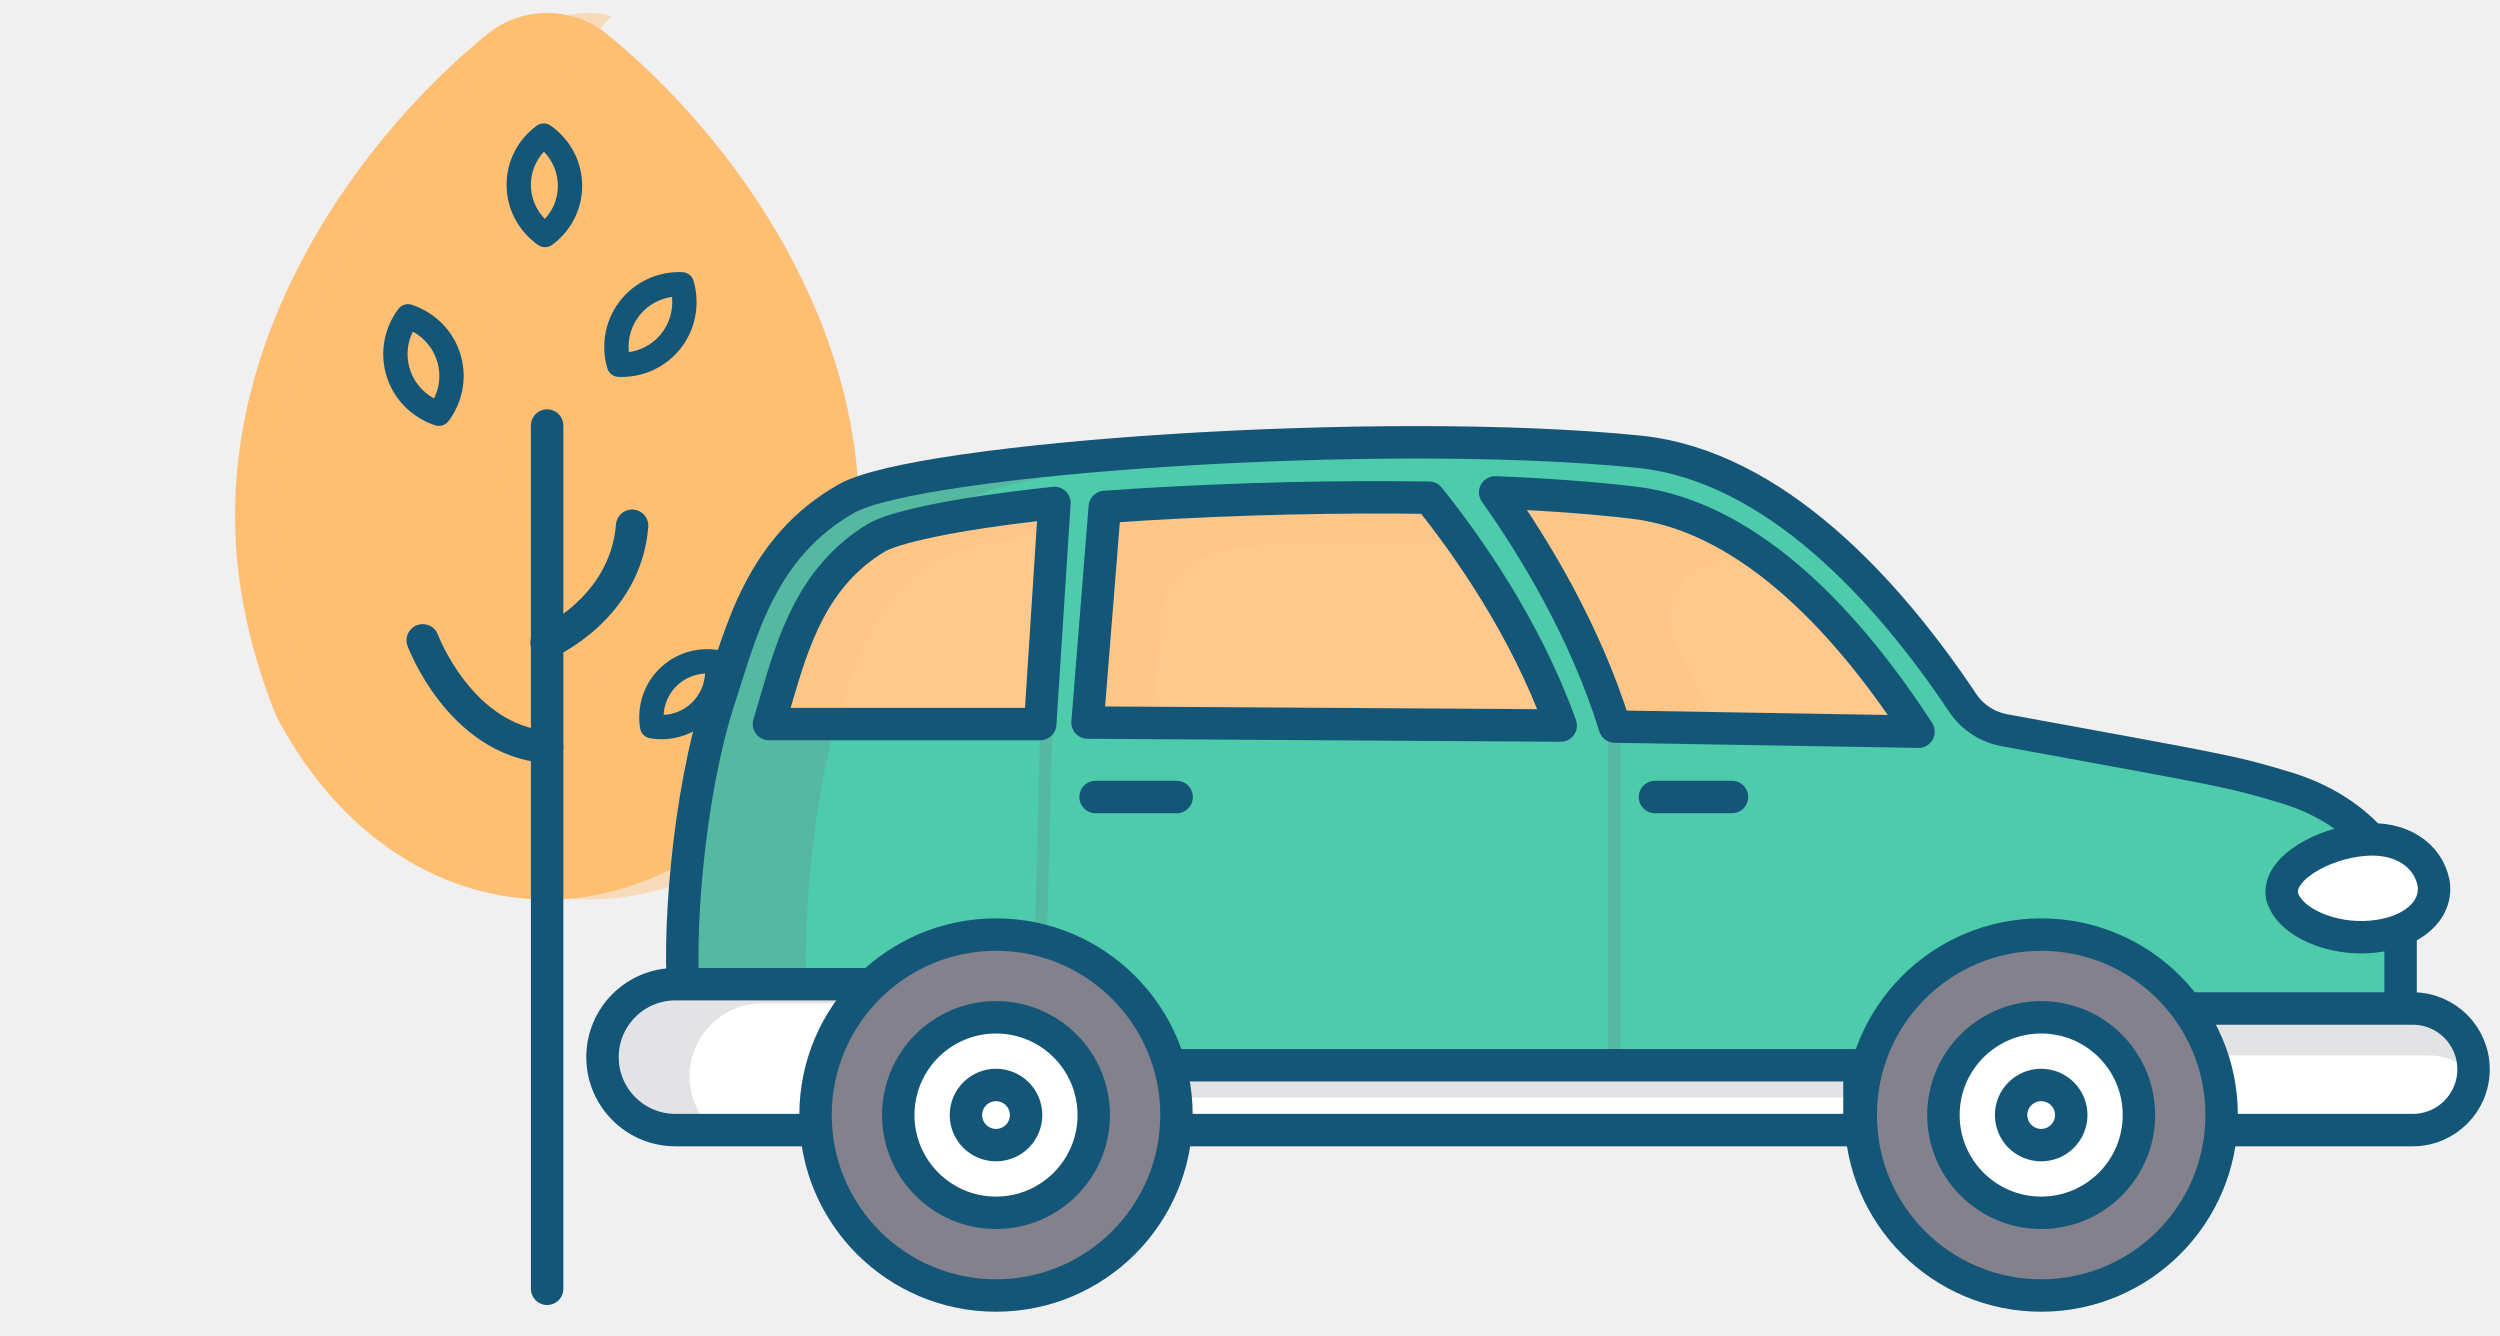
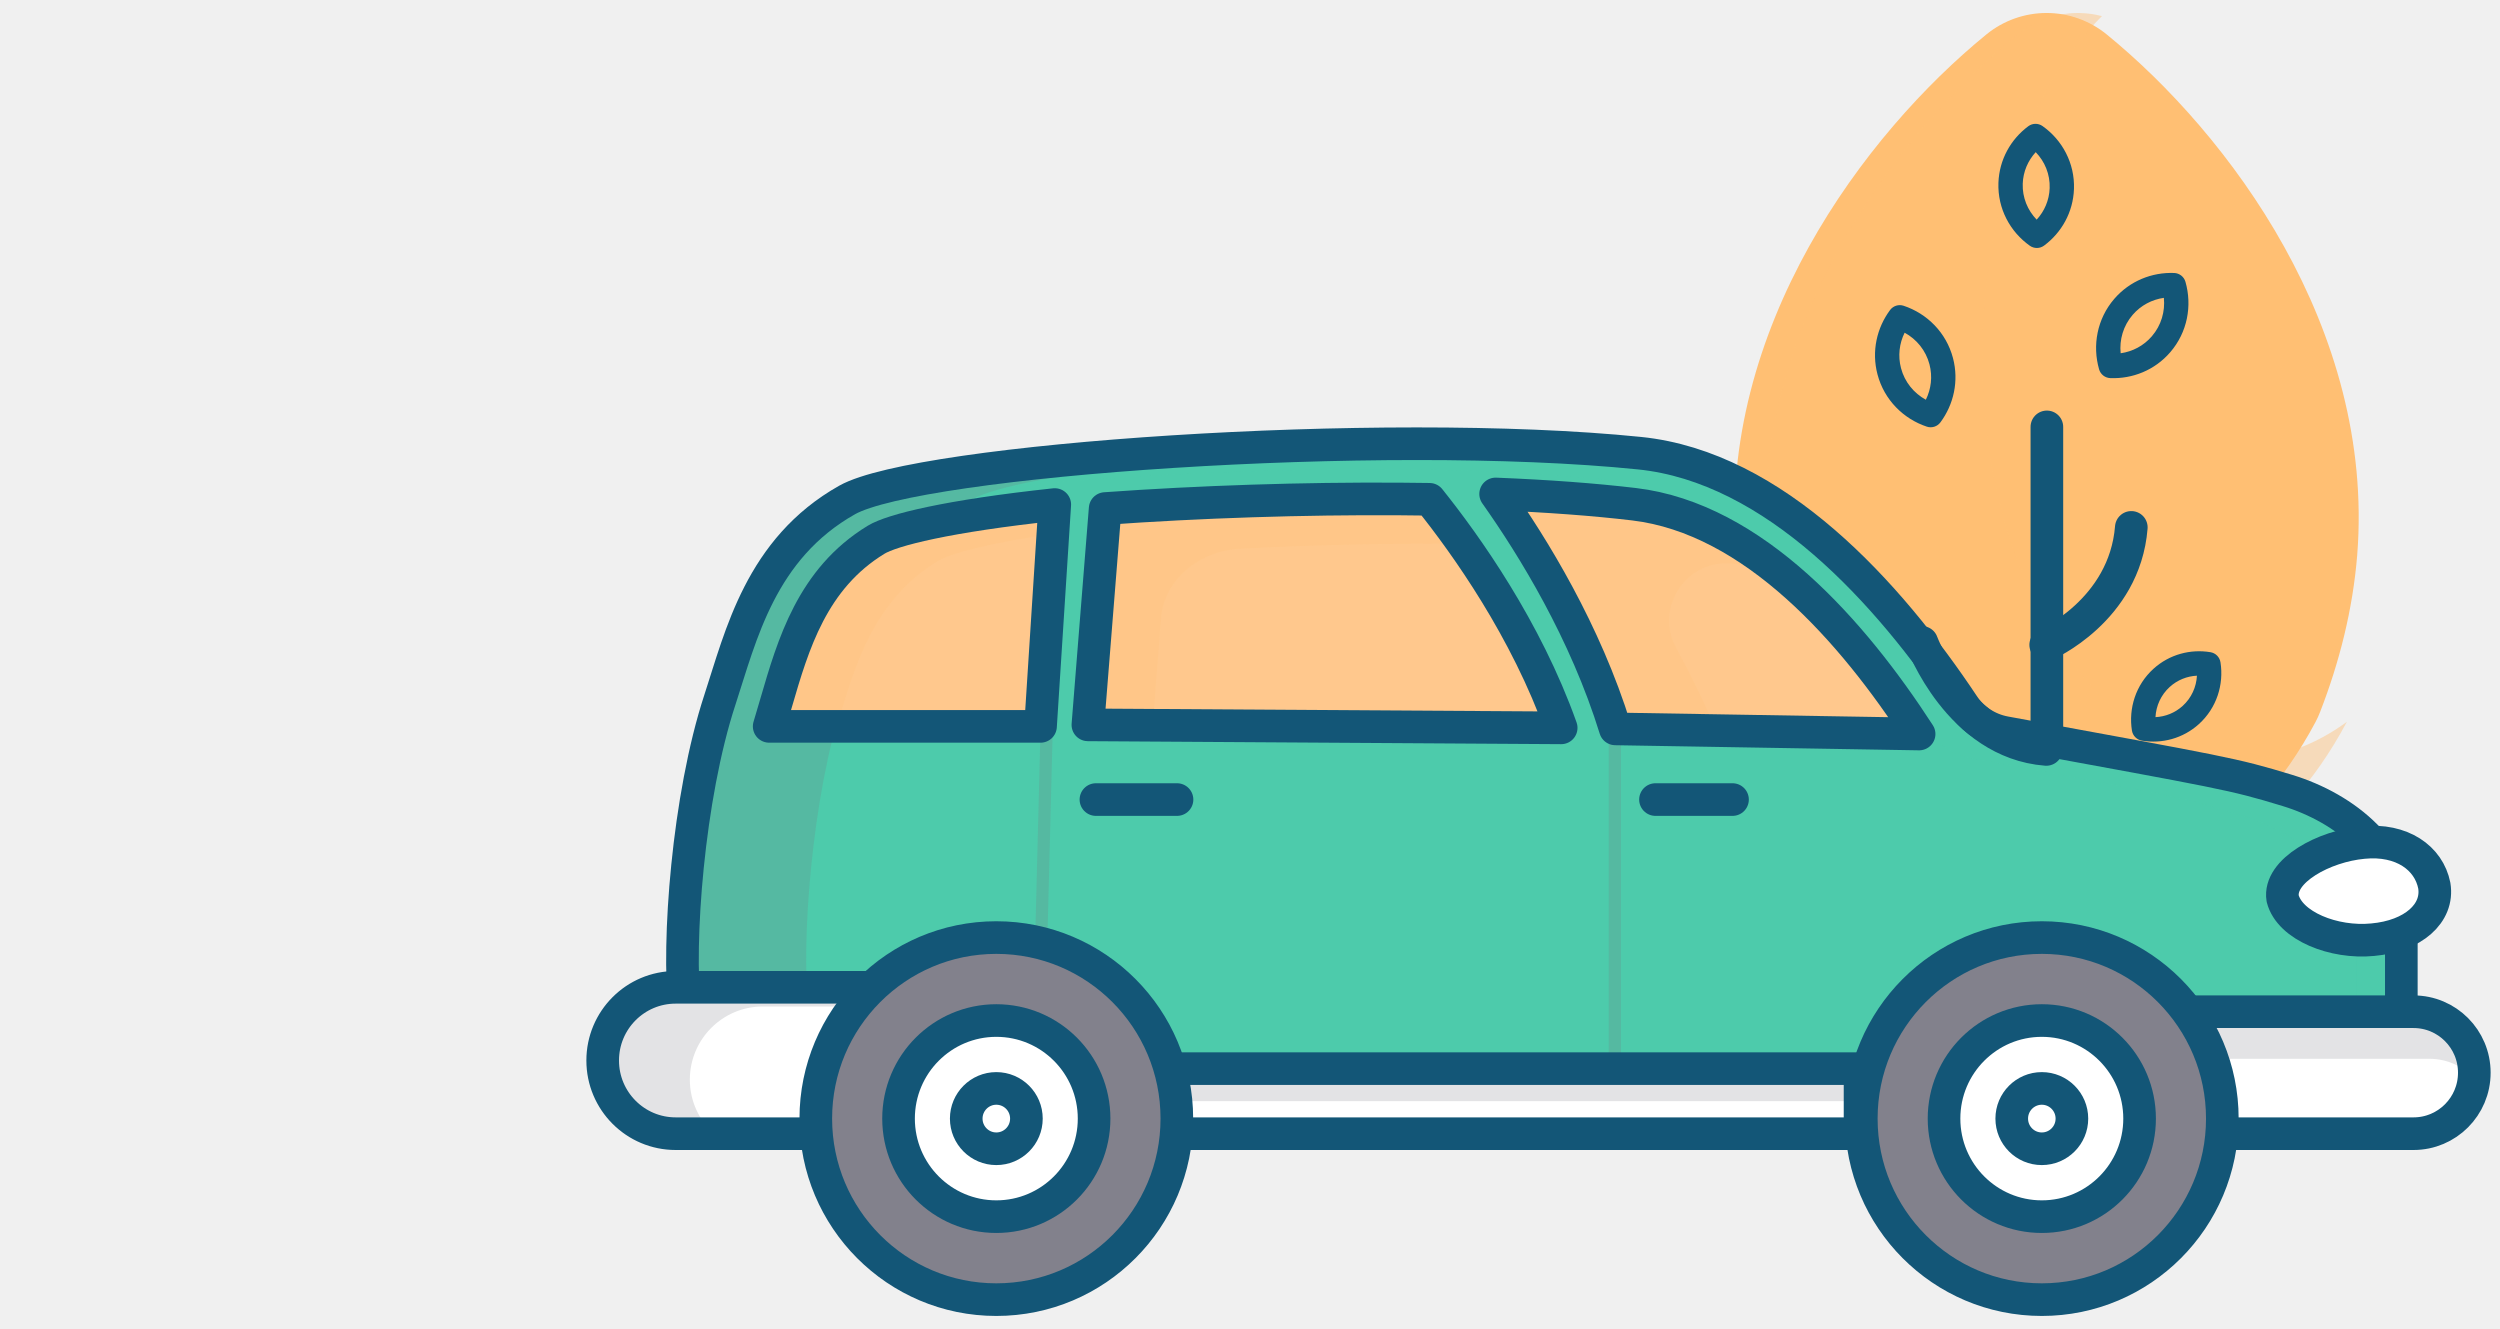
- <svg xmlns="http://www.w3.org/2000/svg" width="161" height="86" viewBox="0 0 161 86" fill="none">
-   <g clip-path="url(#clip0_28_284)">
-     <path d="M39.11 2.212C38.015 1.32 36.647 0.833 35.235 0.833C33.823 0.833 32.455 1.32 31.36 2.212C23.52 8.591 14.097 21.074 15.231 35.602C15.514 39.115 16.378 42.503 17.619 45.696C17.708 45.925 17.81 46.15 17.926 46.367C26.167 61.789 44.303 61.789 52.543 46.367C52.659 46.15 52.762 45.925 52.851 45.696C54.092 42.504 54.956 39.115 55.238 35.602C56.373 21.073 46.95 8.591 39.11 2.212Z" fill="#FFBF73" />
-     <path opacity="0.43" d="M48.208 48.739C39.084 48.739 31.688 37.17 31.688 22.899C31.688 13.692 34.767 5.612 39.401 1.035C38.467 0.79 37.488 0.768 36.545 0.973C35.601 1.178 34.719 1.602 33.97 2.212C26.131 8.591 16.707 21.074 17.841 35.602C18.124 39.115 18.988 42.503 20.229 45.696C20.318 45.925 20.421 46.15 20.537 46.367C28.777 61.789 46.913 61.789 55.154 46.367C55.158 46.358 55.162 46.349 55.167 46.34C53.052 47.878 50.694 48.739 48.208 48.739Z" fill="#FFBF73" />
-     <path d="M35.235 82.998V27.405" stroke="#135677" stroke-width="2.088" stroke-miterlimit="10" stroke-linecap="round" stroke-linejoin="round" />
-     <path d="M44.087 64.781C43.597 60.544 44.294 51.164 46.347 44.921C47.699 40.811 48.964 35.225 54.539 32.095C59.139 29.513 88.891 27.402 105.551 29.092C114.836 30.033 122.538 39.146 127.335 46.705C143.153 49.611 143.549 49.613 147.261 50.743C150.974 51.873 154.598 54.7 154.598 58.977V69.337H44.531C44.37 66.727 44.249 67.364 44.087 64.781Z" fill="#4DCBAB" />
-     <path opacity="0.49" d="M147.522 49.96C143.81 48.83 143.414 48.828 127.596 45.922C122.799 38.363 115.097 29.25 105.812 28.309C89.152 26.62 59.4 28.73 54.8 31.312C53.549 32.014 52.517 32.84 51.651 33.745L51.678 33.729C56.278 31.146 86.031 29.036 102.69 30.725C111.436 31.612 119.384 39.75 124.287 47.01C124.867 47.869 125.776 48.453 126.796 48.641C140.96 51.246 140.821 51.287 144.401 52.377C148.113 53.507 151.737 56.333 151.737 60.611V68.554H154.859V58.194C154.859 53.916 151.235 51.09 147.522 49.96Z" fill="#4DCBAB" />
-     <path opacity="0.21" d="M103.964 45.325V68.602M67.419 45.329L66.825 68.598" stroke="#72757C" stroke-width="0.783" stroke-miterlimit="10" stroke-linecap="round" />
-     <path opacity="0.2" d="M54.312 44.921C55.664 40.811 56.929 35.225 62.504 32.095C65.659 30.324 80.642 28.776 95.119 28.522C78.675 28.206 58.282 29.994 54.539 32.095C48.964 35.225 47.699 40.81 46.347 44.921C44.294 51.164 43.597 60.544 44.087 64.781C44.249 67.364 44.37 66.727 44.531 69.337H52.496C52.335 66.727 52.214 67.364 52.052 64.781C51.562 60.544 52.258 51.164 54.312 44.921Z" fill="#72757C" />
-     <path d="M44.087 64.781C43.597 60.544 44.294 51.164 46.347 44.921C47.699 40.811 48.964 35.225 54.539 32.095C59.139 29.513 88.891 27.402 105.551 29.092C114.256 29.974 121.569 38.039 126.402 45.272C127.02 46.198 127.996 46.827 129.091 47.028C143.189 49.613 143.692 49.656 147.261 50.743C150.974 51.873 154.598 54.7 154.598 58.977V69.337H44.531C44.37 66.727 44.249 67.364 44.087 64.781Z" stroke="#135677" stroke-width="2.088" stroke-miterlimit="10" stroke-linecap="round" stroke-linejoin="round" />
-     <path d="M103.993 46.793C102.062 40.562 98.712 35.124 96.288 31.709C99.644 31.844 102.634 32.066 105.197 32.369C112.918 33.285 119.304 40.581 123.552 47.121L103.993 46.793Z" fill="#FFC88D" />
-     <path opacity="0.2" d="M107.923 41.626C106.488 39.028 108.552 35.885 111.506 36.178C112.053 36.232 112.583 36.289 113.097 36.35C113.541 36.402 113.979 36.479 114.414 36.572C111.636 34.361 108.542 32.766 105.197 32.369C102.634 32.066 99.644 31.845 96.288 31.709C98.712 35.124 102.062 40.562 103.994 46.793L110.481 46.901C109.697 45.02 108.818 43.247 107.923 41.626Z" fill="#FFBF73" />
-     <path d="M103.993 46.793C102.062 40.562 98.712 35.124 96.288 31.709C99.644 31.844 102.634 32.066 105.197 32.369C112.918 33.285 119.304 40.581 123.552 47.121L103.993 46.793Z" stroke="#135677" stroke-width="2.088" stroke-miterlimit="10" stroke-linecap="round" stroke-linejoin="round" />
-     <path d="M70.038 46.533L71.149 32.646C77.239 32.21 83.931 31.993 90.099 32.032C90.748 32.036 91.392 32.042 92.032 32.053C94.387 34.986 98.248 40.389 100.509 46.725L70.038 46.533Z" fill="#FFC88D" />
-     <path opacity="0.2" d="M74.748 39.674C74.936 37.272 77.127 35.363 79.871 35.222C84.389 34.989 89.067 34.879 93.469 34.907C93.711 34.908 93.949 34.912 94.189 34.914C93.498 33.939 92.779 32.985 92.031 32.052C91.387 32.042 90.743 32.035 90.099 32.031C83.931 31.992 77.238 32.21 71.149 32.646L70.038 46.533L74.209 46.559L74.748 39.674Z" fill="#FFBF73" />
-     <path d="M70.038 46.533L71.149 32.646C77.239 32.21 83.931 31.993 90.099 32.032C90.748 32.036 91.392 32.042 92.032 32.053C94.387 34.986 98.248 40.389 100.509 46.725L70.038 46.533Z" stroke="#135677" stroke-width="2.088" stroke-miterlimit="10" stroke-linecap="round" stroke-linejoin="round" />
-     <path d="M62.667 72.778H43.499C40.904 72.778 38.801 70.674 38.801 68.08C38.801 65.485 40.904 63.382 43.499 63.382H62.667V72.778Z" fill="white" />
-     <path opacity="0.2" d="M44.412 69.311C44.412 66.716 46.516 64.613 49.11 64.613H62.667V63.382H43.499C40.904 63.382 38.801 65.485 38.801 68.08C38.801 70.674 40.904 72.778 43.499 72.778H45.948C45.007 71.919 44.412 70.686 44.412 69.311Z" fill="#72757C" />
-     <path d="M62.667 72.778H43.499C40.904 72.778 38.801 70.674 38.801 68.08C38.801 65.485 40.904 63.382 43.499 63.382H62.667V72.778Z" stroke="#135677" stroke-width="2.088" stroke-miterlimit="10" stroke-linecap="round" stroke-linejoin="round" />
-     <path d="M155.381 72.778H139.684V64.948H155.381C157.543 64.948 159.296 66.701 159.296 68.863C159.296 71.025 157.543 72.778 155.381 72.778Z" fill="white" />
-     <path opacity="0.2" d="M140.718 67.97H156.415C157.547 67.97 158.563 68.453 159.278 69.221C159.289 69.103 159.296 68.983 159.296 68.862C159.296 66.7 157.543 64.948 155.381 64.948H139.684V72.778H140.718V67.97H140.718Z" fill="#72757C" />
-     <path d="M155.381 72.778H139.684V64.948H155.381C157.543 64.948 159.296 66.701 159.296 68.863C159.296 71.025 157.543 72.778 155.381 72.778Z" stroke="#135677" stroke-width="2.088" stroke-miterlimit="10" stroke-linecap="round" stroke-linejoin="round" />
-     <path d="M71.326 68.602H119.75V72.778H71.326V68.602Z" fill="white" />
-     <path opacity="0.2" d="M71.326 68.602H119.75V70.69H71.326V68.602Z" fill="#72757C" />
-     <path d="M71.326 68.602H119.75V72.778H71.326V68.602Z" stroke="#135677" stroke-width="2.088" stroke-miterlimit="10" stroke-linecap="round" stroke-linejoin="round" />
-     <path d="M131.452 83.431C137.871 83.431 143.074 78.228 143.074 71.809C143.074 65.391 137.871 60.187 131.452 60.187C125.034 60.187 119.83 65.391 119.83 71.809C119.83 78.228 125.034 83.431 131.452 83.431Z" fill="#82818C" />
-     <path d="M131.452 83.431C137.871 83.431 143.074 78.228 143.074 71.809C143.074 65.391 137.871 60.187 131.452 60.187C125.034 60.187 119.83 65.391 119.83 71.809C119.83 78.228 125.034 83.431 131.452 83.431Z" stroke="#135677" stroke-width="2.088" stroke-miterlimit="10" stroke-linecap="round" stroke-linejoin="round" />
-     <path d="M131.452 78.104C134.929 78.104 137.747 75.286 137.747 71.809C137.747 68.332 134.929 65.514 131.452 65.514C127.976 65.514 125.157 68.332 125.157 71.809C125.157 75.286 127.976 78.104 131.452 78.104Z" fill="white" />
-     <path d="M131.452 78.104C134.929 78.104 137.747 75.286 137.747 71.809C137.747 68.332 134.929 65.514 131.452 65.514C127.976 65.514 125.157 68.332 125.157 71.809C125.157 75.286 127.976 78.104 131.452 78.104Z" stroke="#135677" stroke-width="2.088" stroke-miterlimit="10" stroke-linecap="round" stroke-linejoin="round" />
-     <path d="M131.452 73.746C132.522 73.746 133.389 72.879 133.389 71.809C133.389 70.74 132.522 69.872 131.452 69.872C130.382 69.872 129.515 70.74 129.515 71.809C129.515 72.879 130.382 73.746 131.452 73.746Z" stroke="#135677" stroke-width="2.088" stroke-miterlimit="10" stroke-linecap="round" stroke-linejoin="round" />
-     <path d="M64.143 83.431C70.561 83.431 75.765 78.228 75.765 71.809C75.765 65.391 70.561 60.187 64.143 60.187C57.724 60.187 52.521 65.391 52.521 71.809C52.521 78.228 57.724 83.431 64.143 83.431Z" fill="#82818C" />
-     <path d="M64.143 83.431C70.561 83.431 75.765 78.228 75.765 71.809C75.765 65.391 70.561 60.187 64.143 60.187C57.724 60.187 52.521 65.391 52.521 71.809C52.521 78.228 57.724 83.431 64.143 83.431Z" stroke="#135677" stroke-width="2.088" stroke-miterlimit="10" stroke-linecap="round" stroke-linejoin="round" />
-     <path d="M64.143 78.104C67.62 78.104 70.438 75.286 70.438 71.809C70.438 68.332 67.62 65.514 64.143 65.514C60.666 65.514 57.848 68.332 57.848 71.809C57.848 75.286 60.666 78.104 64.143 78.104Z" fill="white" />
-     <path d="M64.143 78.104C67.62 78.104 70.438 75.286 70.438 71.809C70.438 68.332 67.62 65.514 64.143 65.514C60.666 65.514 57.848 68.332 57.848 71.809C57.848 75.286 60.666 78.104 64.143 78.104Z" stroke="#135677" stroke-width="2.088" stroke-miterlimit="10" stroke-linecap="round" stroke-linejoin="round" />
-     <path d="M64.143 73.746C65.213 73.746 66.08 72.879 66.08 71.809C66.08 70.74 65.213 69.872 64.143 69.872C63.073 69.872 62.206 70.74 62.206 71.809C62.206 72.879 63.073 73.746 64.143 73.746Z" stroke="#135677" stroke-width="2.088" stroke-miterlimit="10" stroke-linecap="round" stroke-linejoin="round" />
-     <path d="M67.906 32.39C60.995 33.129 57.437 34.022 56.406 34.648C52.296 37.143 51.061 41.372 49.972 45.104C49.856 45.506 49.737 45.907 49.616 46.307C49.584 46.413 49.552 46.52 49.52 46.63H66.99L67.906 32.39Z" fill="#FFC88D" />
-     <path opacity="0.2" d="M53.927 46.483C55.016 42.751 56.25 38.521 60.36 36.026C61.165 35.538 63.509 34.887 67.784 34.273L67.906 32.39C60.995 33.129 57.437 34.022 56.406 34.648C52.296 37.143 51.061 41.372 49.972 45.104C49.856 45.506 49.737 45.907 49.616 46.307C49.584 46.413 49.552 46.52 49.52 46.63H53.883L53.927 46.483Z" fill="#FFBF73" />
-     <path d="M67.906 32.39C60.995 33.129 57.437 34.022 56.406 34.648C52.296 37.143 51.061 41.372 49.972 45.104C49.856 45.506 49.737 45.907 49.616 46.307C49.584 46.413 49.552 46.52 49.52 46.63H66.99L67.906 32.39Z" stroke="#135677" stroke-width="2.088" stroke-miterlimit="10" stroke-linecap="round" stroke-linejoin="round" />
-     <path d="M156.72 56.852C157.011 58.634 155.35 60.096 152.747 60.325C150.268 60.568 147.413 59.453 146.957 57.678C146.677 55.896 149.641 54.313 152.145 54.087C154.629 53.841 156.366 55.073 156.72 56.852Z" fill="white" />
-     <path d="M111.539 51.328H106.58M75.776 51.328H70.556M156.72 56.852C157.011 58.634 155.35 60.096 152.747 60.325C150.268 60.568 147.413 59.453 146.957 57.678C146.677 55.896 149.641 54.313 152.145 54.087C154.629 53.841 156.366 55.073 156.72 56.852Z" stroke="#135677" stroke-width="2.088" stroke-miterlimit="10" stroke-linecap="round" stroke-linejoin="round" />
-     <path fill-rule="evenodd" clip-rule="evenodd" d="M34.549 8.103C34.82 7.902 35.19 7.898 35.466 8.092C36.734 8.985 37.548 10.471 37.49 12.132C37.438 13.629 36.687 14.935 35.567 15.765C35.296 15.967 34.926 15.971 34.65 15.777C33.382 14.884 32.568 13.398 32.626 11.738C32.678 10.241 33.429 8.934 34.549 8.103ZM35.028 9.768C34.529 10.308 34.218 11.014 34.191 11.792C34.16 12.679 34.503 13.498 35.088 14.101C35.587 13.561 35.898 12.856 35.925 12.077C35.956 11.19 35.613 10.37 35.028 9.768ZM40.083 19.189C41.084 18.029 42.521 17.468 43.946 17.525C44.283 17.538 44.574 17.766 44.667 18.091C45.106 19.616 44.802 21.323 43.691 22.609C42.689 23.769 41.253 24.33 39.827 24.273C39.49 24.259 39.199 24.031 39.106 23.707C38.667 22.181 38.972 20.475 40.083 19.189ZM43.278 19.12C42.517 19.227 41.8 19.596 41.268 20.212C40.662 20.913 40.408 21.806 40.496 22.678C41.256 22.57 41.974 22.202 42.506 21.586C43.111 20.884 43.365 19.992 43.278 19.12ZM25.649 19.904C25.851 19.633 26.203 19.522 26.524 19.628C28.03 20.128 29.267 21.343 29.701 22.986C30.092 24.468 29.744 25.97 28.892 27.114C28.69 27.385 28.338 27.496 28.017 27.39C26.511 26.89 25.274 25.675 24.84 24.032C24.449 22.55 24.797 21.048 25.649 19.904ZM26.588 21.357C26.247 22.045 26.146 22.845 26.354 23.632C26.591 24.528 27.184 25.241 27.953 25.661C28.294 24.973 28.395 24.174 28.187 23.386C27.95 22.49 27.357 21.777 26.588 21.357ZM42.608 42.934C43.641 42.001 44.998 41.657 46.276 41.867C46.609 41.922 46.87 42.184 46.922 42.518C47.146 43.941 46.681 45.445 45.536 46.48C44.502 47.414 43.145 47.758 41.867 47.547C41.534 47.492 41.274 47.23 41.221 46.896C40.997 45.473 41.462 43.969 42.608 42.934ZM45.407 43.377C44.774 43.407 44.156 43.646 43.658 44.096C43.087 44.611 42.776 45.312 42.737 46.038C43.369 46.007 43.987 45.769 44.486 45.319C45.056 44.803 45.367 44.102 45.407 43.377Z" fill="#135677" />
-     <path d="M27.224 41.238C27.224 41.238 29.616 47.676 35.235 48.111M35.197 41.397C35.197 41.397 40.277 39.203 40.708 33.856" stroke="#135677" stroke-width="2.088" stroke-miterlimit="10" stroke-linecap="round" stroke-linejoin="round" />
-   </g>
-   <defs>
-     <clipPath id="clip0_28_284">
-       <rect width="160.95" height="85.26" fill="white" />
-     </clipPath>
-   </defs>
+ <svg xmlns="http://www.w3.org/2000/svg" width="160" height="85" viewBox="0 0 160 85" fill="none">
+   <path d="M134.831 2.205C133.742 1.316 132.382 0.831 130.978 0.831C129.575 0.831 128.215 1.316 127.126 2.205C119.333 8.565 109.965 21.009 111.093 35.494C111.374 38.995 112.232 42.374 113.466 45.557C113.555 45.785 113.657 46.009 113.772 46.225C121.964 61.6 139.993 61.6 148.185 46.225C148.3 46.009 148.402 45.785 148.49 45.557C149.725 42.374 150.583 38.996 150.864 35.494C151.992 21.009 142.624 8.565 134.831 2.205Z" fill="#FFBF73" />
+   <path opacity="0.43" d="M143.28 48.59C134.21 48.59 126.858 37.057 126.858 22.829C126.858 13.651 129.918 5.594 134.525 1.031C133.597 0.787 132.624 0.766 131.686 0.97C130.748 1.174 129.871 1.597 129.126 2.205C121.333 8.565 111.965 21.009 113.093 35.494C113.374 38.995 114.232 42.374 115.466 45.557C115.555 45.785 115.657 46.009 115.772 46.225C123.964 61.6 141.993 61.6 150.185 46.225C150.189 46.216 150.193 46.207 150.198 46.199C148.095 47.732 145.752 48.59 143.28 48.59Z" fill="#FFBF73" />
+   <path d="M131 82.745V27.321" stroke="#135677" stroke-width="2.088" stroke-miterlimit="10" stroke-linecap="round" stroke-linejoin="round" />
+   <path d="M43.827 64.584C43.34 60.36 44.032 51.008 46.074 44.784C47.417 40.686 48.675 35.118 54.217 31.997C58.79 29.423 88.367 27.319 104.928 29.003C114.158 29.941 121.814 39.027 126.583 46.563C142.308 49.46 142.702 49.462 146.392 50.588C150.083 51.715 153.685 54.533 153.685 58.797V69.126H44.268C44.108 66.523 43.987 67.159 43.827 64.584Z" fill="#4DCBAB" />
+   <path opacity="0.49" d="M146.652 49.807C142.961 48.681 142.568 48.679 126.843 45.782C122.074 38.246 114.418 29.161 105.187 28.222C88.626 26.538 59.049 28.642 54.476 31.217C53.233 31.916 52.208 32.74 51.346 33.642L51.373 33.626C55.946 31.052 85.523 28.948 102.084 30.632C110.779 31.516 118.68 39.629 123.553 46.866C124.13 47.723 125.034 48.305 126.047 48.492C140.128 51.09 139.99 51.131 143.549 52.217C147.239 53.343 150.842 56.162 150.842 60.426V68.345H153.945V58.016C153.945 53.752 150.342 50.934 146.652 49.807Z" fill="#4DCBAB" />
+   <path opacity="0.21" d="M103.35 45.187V68.393M67.022 45.19L66.431 68.389" stroke="#72757C" stroke-width="0.783" stroke-miterlimit="10" stroke-linecap="round" />
+   <path opacity="0.2" d="M53.991 44.784C55.335 40.686 56.593 35.118 62.135 31.997C65.271 30.232 80.166 28.688 94.558 28.435C78.21 28.119 57.938 29.902 54.217 31.997C48.675 35.117 47.417 40.686 46.074 44.784C44.032 51.008 43.34 60.36 43.827 64.584C43.987 67.159 44.108 66.523 44.268 69.126H52.186C52.026 66.523 51.906 67.159 51.745 64.584C51.258 60.36 51.95 51.008 53.991 44.784Z" fill="#72757C" />
+   <path d="M43.827 64.584C43.34 60.36 44.032 51.008 46.074 44.784C47.417 40.686 48.675 35.118 54.217 31.997C58.79 29.423 88.367 27.319 104.928 29.003C113.581 29.883 120.851 37.923 125.655 45.134C126.27 46.057 127.24 46.684 128.329 46.884C142.343 49.461 142.844 49.505 146.392 50.588C150.083 51.715 153.685 54.533 153.685 58.797V69.126H44.268C44.108 66.523 43.987 67.159 43.827 64.584Z" stroke="#135677" stroke-width="2.088" stroke-miterlimit="10" stroke-linecap="round" stroke-linejoin="round" />
+   <path d="M103.38 46.65C101.46 40.439 98.129 35.016 95.72 31.613C99.056 31.747 102.028 31.968 104.576 32.27C112.252 33.183 118.6 40.457 122.823 46.977L103.38 46.65Z" fill="#FFC88D" />
+   <path opacity="0.2" d="M107.286 41.499C105.859 38.909 107.911 35.776 110.847 36.067C111.391 36.121 111.919 36.178 112.43 36.239C112.87 36.291 113.307 36.367 113.739 36.46C110.977 34.256 107.901 32.666 104.576 32.27C102.028 31.968 99.056 31.747 95.72 31.613C98.13 35.016 101.46 40.439 103.38 46.65L109.828 46.758C109.049 44.883 108.176 43.116 107.286 41.499Z" fill="#FFBF73" />
+   <path d="M103.38 46.65C101.46 40.439 98.129 35.016 95.72 31.613C99.056 31.747 102.028 31.968 104.576 32.27C112.252 33.183 118.6 40.457 122.823 46.977L103.38 46.65Z" stroke="#135677" stroke-width="2.088" stroke-miterlimit="10" stroke-linecap="round" stroke-linejoin="round" />
+   <path d="M69.625 46.391L70.73 32.546C76.783 32.112 83.436 31.895 89.568 31.934C90.212 31.938 90.853 31.945 91.489 31.955C93.83 34.879 97.668 40.266 99.916 46.583L69.625 46.391Z" fill="#FFC88D" />
+   <path opacity="0.2" d="M74.307 39.553C74.494 37.158 76.672 35.256 79.399 35.114C83.891 34.882 88.541 34.772 92.918 34.8C93.158 34.802 93.394 34.806 93.633 34.808C92.947 33.836 92.231 32.884 91.488 31.955C90.848 31.945 90.208 31.938 89.567 31.933C83.436 31.895 76.782 32.111 70.729 32.546L69.625 46.391L73.771 46.417L74.307 39.553Z" fill="#FFBF73" />
+   <path d="M69.625 46.391L70.73 32.546C76.783 32.112 83.436 31.895 89.568 31.934C90.212 31.938 90.853 31.945 91.489 31.955C93.83 34.879 97.668 40.266 99.916 46.583L69.625 46.391Z" stroke="#135677" stroke-width="2.088" stroke-miterlimit="10" stroke-linecap="round" stroke-linejoin="round" />
+   <path d="M62.297 72.556H43.242C40.663 72.556 38.572 70.459 38.572 67.872C38.572 65.285 40.663 63.188 43.242 63.188H62.297V72.556Z" fill="white" />
+   <path opacity="0.2" d="M44.15 69.1C44.15 66.513 46.241 64.416 48.82 64.416H62.297V63.188H43.242C40.663 63.188 38.572 65.285 38.572 67.872C38.572 70.459 40.663 72.556 43.242 72.556H45.677C44.741 71.699 44.15 70.47 44.15 69.1Z" fill="#72757C" />
+   <path d="M62.297 72.556H43.242C40.663 72.556 38.572 70.459 38.572 67.872C38.572 65.285 40.663 63.188 43.242 63.188H62.297V72.556Z" stroke="#135677" stroke-width="2.088" stroke-miterlimit="10" stroke-linecap="round" stroke-linejoin="round" />
+   <path d="M154.464 72.556H138.86V64.75H154.464C156.613 64.75 158.356 66.497 158.356 68.653C158.356 70.808 156.613 72.556 154.464 72.556Z" fill="white" />
+   <path opacity="0.2" d="M139.888 67.763H155.492C156.617 67.763 157.627 68.244 158.338 69.01C158.348 68.892 158.356 68.773 158.356 68.653C158.356 66.497 156.613 64.749 154.464 64.749H138.86V72.556H139.887V67.763H139.888Z" fill="#72757C" />
+   <path d="M154.464 72.556H138.86V64.75H154.464C156.613 64.75 158.356 66.497 158.356 68.653C158.356 70.808 156.613 72.556 154.464 72.556Z" stroke="#135677" stroke-width="2.088" stroke-miterlimit="10" stroke-linecap="round" stroke-linejoin="round" />
+   <path d="M70.905 68.393H119.043V72.556H70.905V68.393Z" fill="white" />
+   <path opacity="0.2" d="M70.905 68.393H119.043V70.474H70.905V68.393Z" fill="#72757C" />
+   <path d="M70.905 68.393H119.043V72.556H70.905V68.393Z" stroke="#135677" stroke-width="2.088" stroke-miterlimit="10" stroke-linecap="round" stroke-linejoin="round" />
+   <path d="M130.676 83.177C137.057 83.177 142.229 77.989 142.229 71.59C142.229 65.191 137.057 60.004 130.676 60.004C124.296 60.004 119.123 65.191 119.123 71.59C119.123 77.989 124.296 83.177 130.676 83.177Z" fill="#82818C" />
+   <path d="M130.676 83.177C137.057 83.177 142.229 77.989 142.229 71.59C142.229 65.191 137.057 60.004 130.676 60.004C124.296 60.004 119.123 65.191 119.123 71.59C119.123 77.989 124.296 83.177 130.676 83.177Z" stroke="#135677" stroke-width="2.088" stroke-miterlimit="10" stroke-linecap="round" stroke-linejoin="round" />
+   <path d="M130.676 77.866C134.132 77.866 136.934 75.056 136.934 71.59C136.934 68.124 134.132 65.314 130.676 65.314C127.22 65.314 124.418 68.124 124.418 71.59C124.418 75.056 127.22 77.866 130.676 77.866Z" fill="white" />
+   <path d="M130.676 77.866C134.132 77.866 136.934 75.056 136.934 71.59C136.934 68.124 134.132 65.314 130.676 65.314C127.22 65.314 124.418 68.124 124.418 71.59C124.418 75.056 127.22 77.866 130.676 77.866Z" stroke="#135677" stroke-width="2.088" stroke-miterlimit="10" stroke-linecap="round" stroke-linejoin="round" />
+   <path d="M130.676 73.521C131.74 73.521 132.602 72.657 132.602 71.59C132.602 70.524 131.74 69.659 130.676 69.659C129.613 69.659 128.751 70.524 128.751 71.59C128.751 72.657 129.613 73.521 130.676 73.521Z" stroke="#135677" stroke-width="2.088" stroke-miterlimit="10" stroke-linecap="round" stroke-linejoin="round" />
+   <path d="M63.764 83.177C70.145 83.177 75.318 77.989 75.318 71.59C75.318 65.191 70.145 60.004 63.764 60.004C57.384 60.004 52.211 65.191 52.211 71.59C52.211 77.989 57.384 83.177 63.764 83.177Z" fill="#82818C" />
+   <path d="M63.764 83.177C70.145 83.177 75.318 77.989 75.318 71.59C75.318 65.191 70.145 60.004 63.764 60.004C57.384 60.004 52.211 65.191 52.211 71.59C52.211 77.989 57.384 83.177 63.764 83.177Z" stroke="#135677" stroke-width="2.088" stroke-miterlimit="10" stroke-linecap="round" stroke-linejoin="round" />
+   <path d="M63.764 77.866C67.221 77.866 70.022 75.056 70.022 71.59C70.022 68.124 67.221 65.314 63.764 65.314C60.308 65.314 57.507 68.124 57.507 71.59C57.507 75.056 60.308 77.866 63.764 77.866Z" fill="white" />
+   <path d="M63.764 77.866C67.221 77.866 70.022 75.056 70.022 71.59C70.022 68.124 67.221 65.314 63.764 65.314C60.308 65.314 57.507 68.124 57.507 71.59C57.507 75.056 60.308 77.866 63.764 77.866Z" stroke="#135677" stroke-width="2.088" stroke-miterlimit="10" stroke-linecap="round" stroke-linejoin="round" />
+   <path d="M63.764 73.521C64.828 73.521 65.69 72.657 65.69 71.59C65.69 70.524 64.828 69.659 63.764 69.659C62.701 69.659 61.839 70.524 61.839 71.59C61.839 72.657 62.701 73.521 63.764 73.521Z" stroke="#135677" stroke-width="2.088" stroke-miterlimit="10" stroke-linecap="round" stroke-linejoin="round" />
+   <path d="M67.505 32.291C60.634 33.028 57.098 33.919 56.073 34.542C51.987 37.03 50.76 41.246 49.677 44.967C49.561 45.367 49.443 45.767 49.323 46.165C49.291 46.271 49.259 46.379 49.227 46.488H66.594L67.505 32.291Z" fill="#FFC88D" />
+   <path opacity="0.2" d="M53.608 46.341C54.691 42.62 55.918 38.404 60.004 35.916C60.804 35.43 63.134 34.78 67.384 34.168L67.505 32.291C60.634 33.028 57.098 33.919 56.073 34.542C51.987 37.03 50.76 41.246 49.677 44.967C49.561 45.367 49.443 45.767 49.323 46.165C49.291 46.271 49.259 46.379 49.227 46.488H53.565L53.608 46.341Z" fill="#FFBF73" />
+   <path d="M67.505 32.291C60.634 33.028 57.098 33.919 56.073 34.542C51.987 37.03 50.76 41.246 49.677 44.967C49.561 45.367 49.443 45.767 49.323 46.165C49.291 46.271 49.259 46.379 49.227 46.488H66.594L67.505 32.291Z" stroke="#135677" stroke-width="2.088" stroke-miterlimit="10" stroke-linecap="round" stroke-linejoin="round" />
+   <path d="M155.795 56.679C156.085 58.455 154.433 59.913 151.845 60.141C149.381 60.383 146.543 59.272 146.09 57.502C145.812 55.725 148.757 54.147 151.246 53.922C153.716 53.677 155.444 54.905 155.795 56.679Z" fill="white" />
+   <path d="M110.881 51.172H105.951M75.329 51.172H70.139M155.795 56.679C156.085 58.455 154.433 59.913 151.845 60.141C149.381 60.383 146.543 59.272 146.09 57.502C145.812 55.725 148.757 54.147 151.246 53.922C153.716 53.677 155.443 54.905 155.795 56.679Z" stroke="#135677" stroke-width="2.088" stroke-miterlimit="10" stroke-linecap="round" stroke-linejoin="round" />
+   <path fill-rule="evenodd" clip-rule="evenodd" d="M129.81 8.079C130.08 7.878 130.447 7.874 130.722 8.068C131.982 8.958 132.792 10.439 132.734 12.095C132.682 13.587 131.936 14.89 130.823 15.717C130.553 15.918 130.186 15.922 129.911 15.729C128.651 14.838 127.841 13.357 127.899 11.702C127.951 10.209 128.697 8.906 129.81 8.079ZM130.286 9.738C129.791 10.277 129.482 10.98 129.455 11.756C129.424 12.641 129.765 13.457 130.347 14.058C130.842 13.52 131.151 12.816 131.178 12.04C131.209 11.155 130.868 10.339 130.286 9.738ZM135.311 19.13C136.307 17.974 137.735 17.415 139.152 17.471C139.487 17.485 139.777 17.712 139.869 18.036C140.305 19.556 140.003 21.258 138.898 22.54C137.903 23.697 136.475 24.255 135.058 24.199C134.722 24.186 134.433 23.958 134.341 23.635C133.905 22.114 134.207 20.412 135.311 19.13ZM138.487 19.062C137.732 19.169 137.019 19.536 136.49 20.151C135.887 20.85 135.635 21.739 135.722 22.609C136.478 22.502 137.191 22.134 137.72 21.52C138.322 20.821 138.575 19.931 138.487 19.062ZM120.963 19.843C121.164 19.573 121.514 19.462 121.833 19.569C123.33 20.067 124.559 21.278 124.991 22.916C125.38 24.393 125.033 25.891 124.187 27.031C123.986 27.301 123.636 27.412 123.317 27.306C121.82 26.808 120.59 25.597 120.159 23.959C119.77 22.481 120.116 20.984 120.963 19.843ZM121.896 21.292C121.558 21.977 121.457 22.775 121.664 23.56C121.899 24.453 122.489 25.164 123.254 25.583C123.592 24.897 123.692 24.1 123.486 23.315C123.251 22.422 122.661 21.71 121.896 21.292ZM137.822 42.803C138.849 41.873 140.198 41.53 141.468 41.74C141.8 41.794 142.059 42.056 142.111 42.388C142.333 43.807 141.871 45.306 140.732 46.339C139.705 47.269 138.356 47.612 137.085 47.402C136.754 47.347 136.495 47.086 136.443 46.753C136.221 45.335 136.683 43.835 137.822 42.803ZM140.604 43.244C139.975 43.275 139.361 43.513 138.865 43.962C138.299 44.475 137.989 45.174 137.95 45.897C138.578 45.867 139.193 45.629 139.689 45.18C140.255 44.667 140.565 43.968 140.604 43.244Z" fill="#135677" />
+   <path d="M123 41.112C123 41.112 125.378 47.531 130.963 47.964M130.925 41.27C130.925 41.27 135.976 39.083 136.404 33.753" stroke="#135677" stroke-width="2.088" stroke-miterlimit="10" stroke-linecap="round" stroke-linejoin="round" />
</svg>
